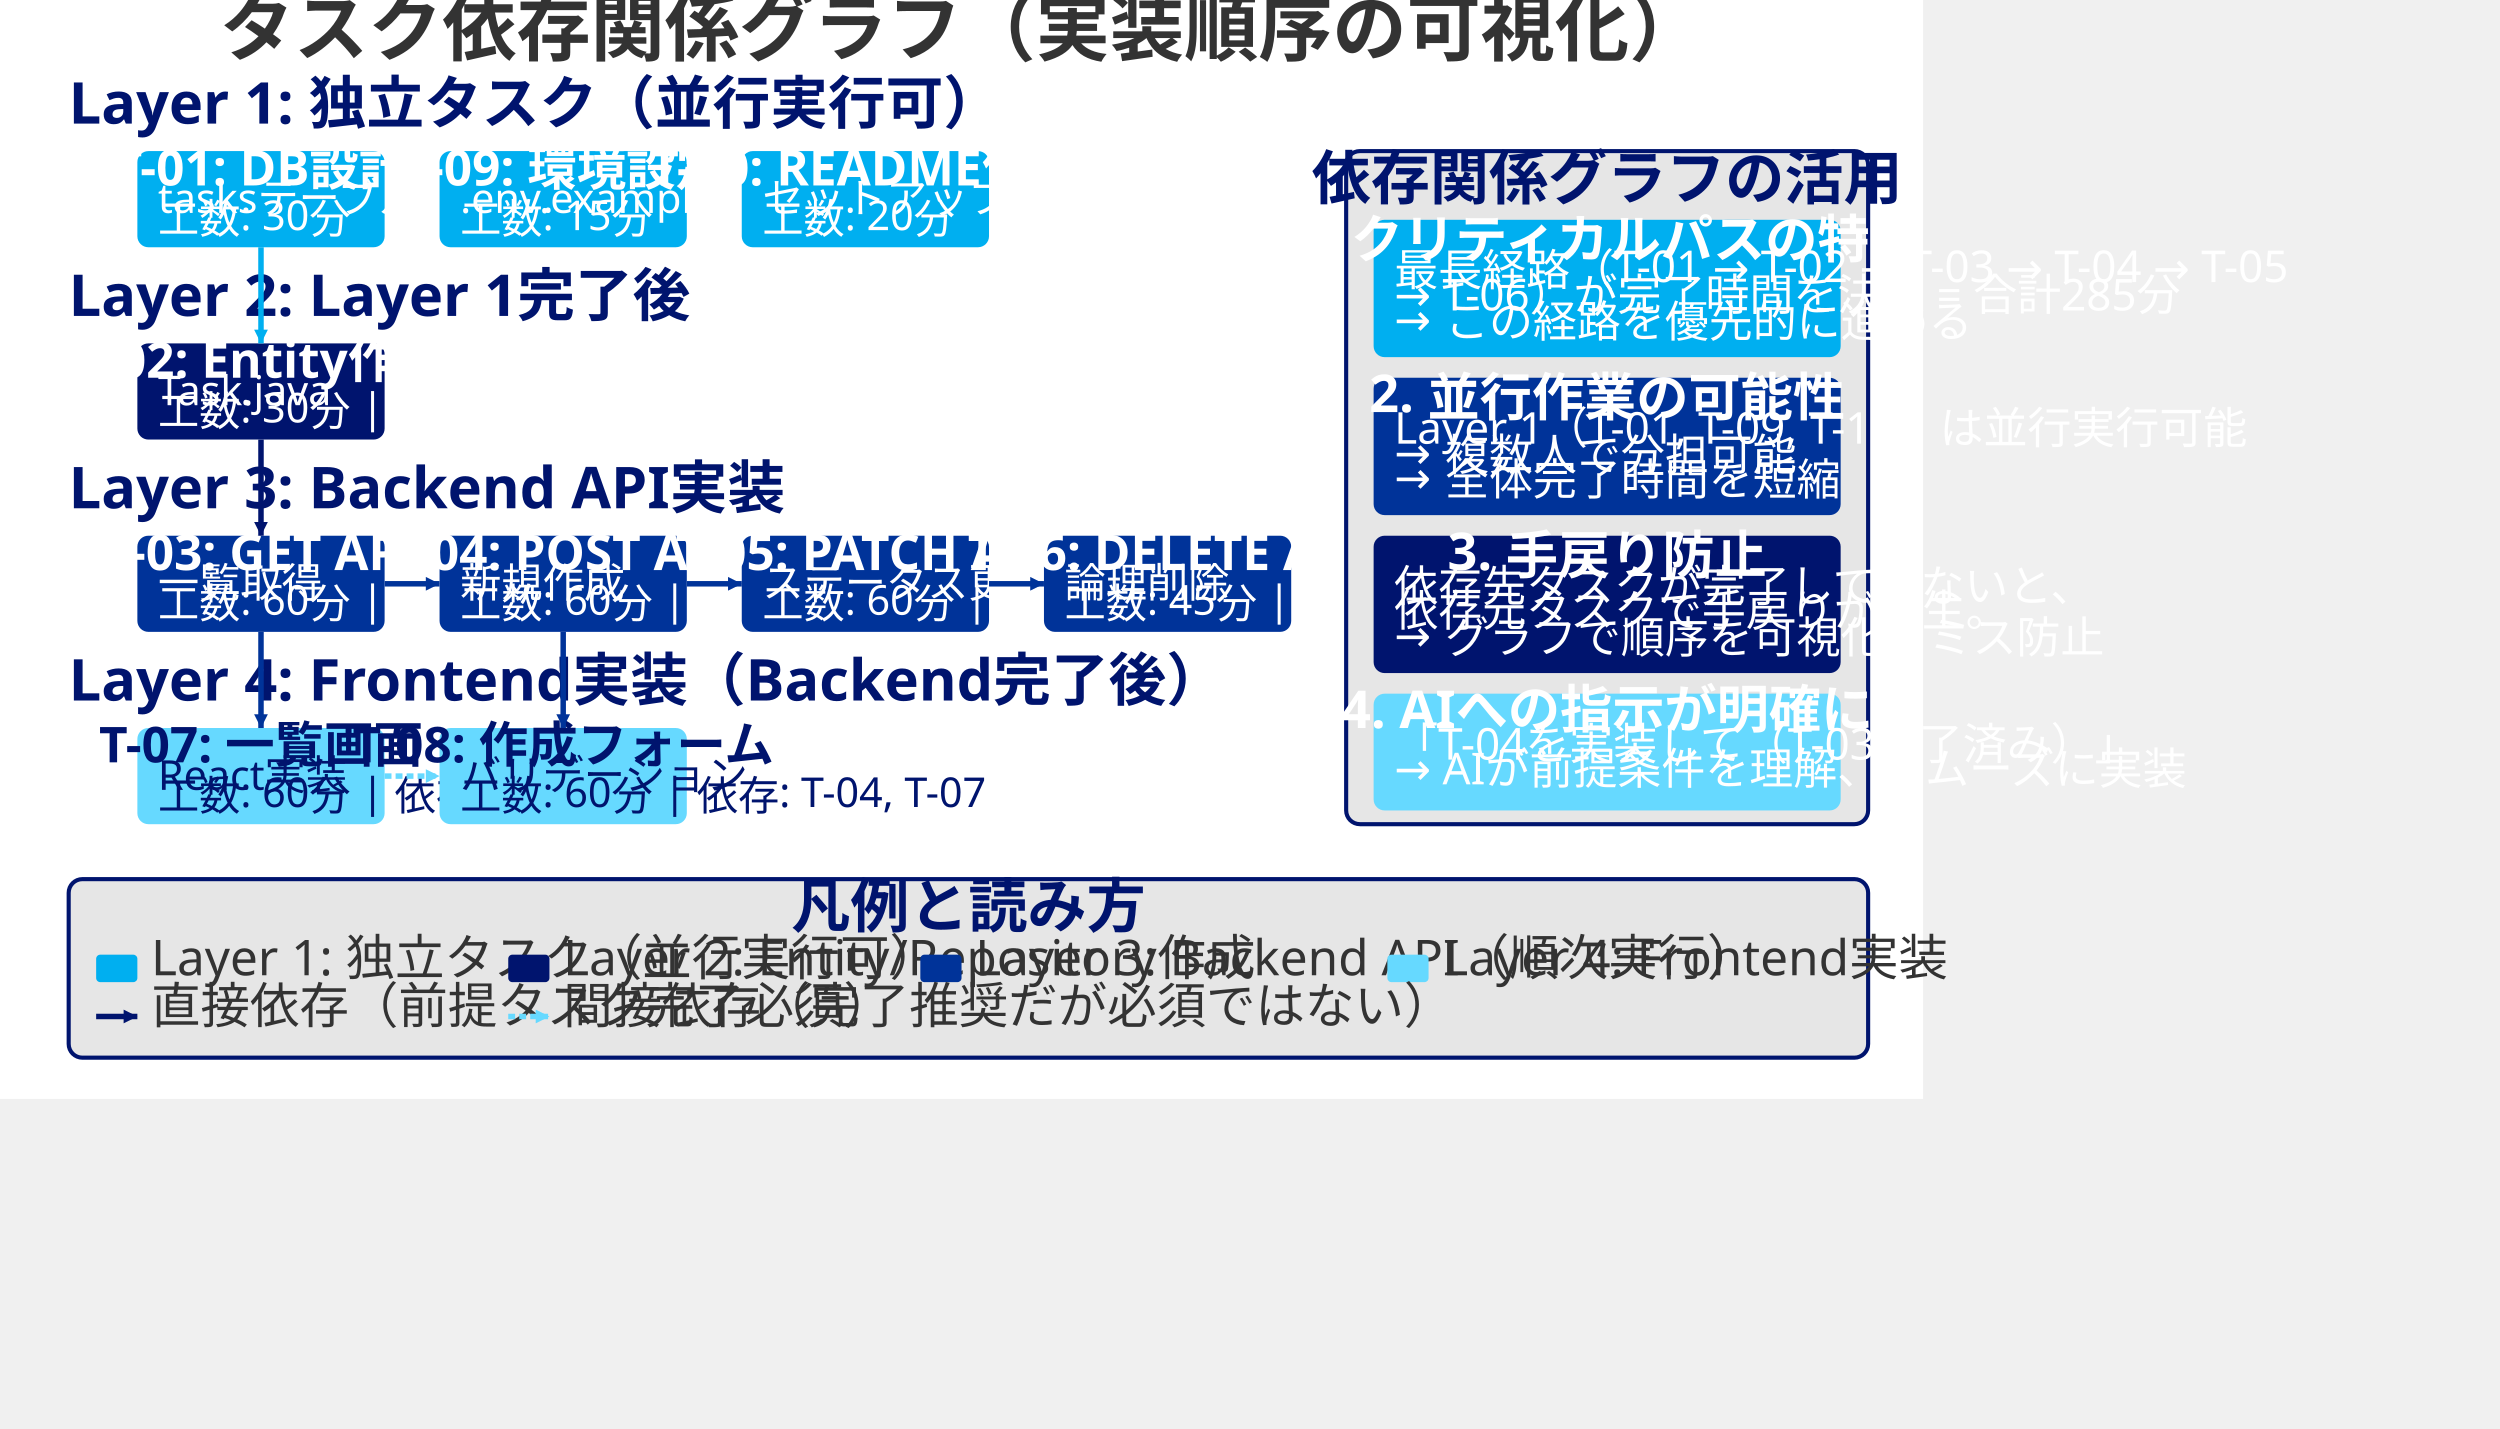
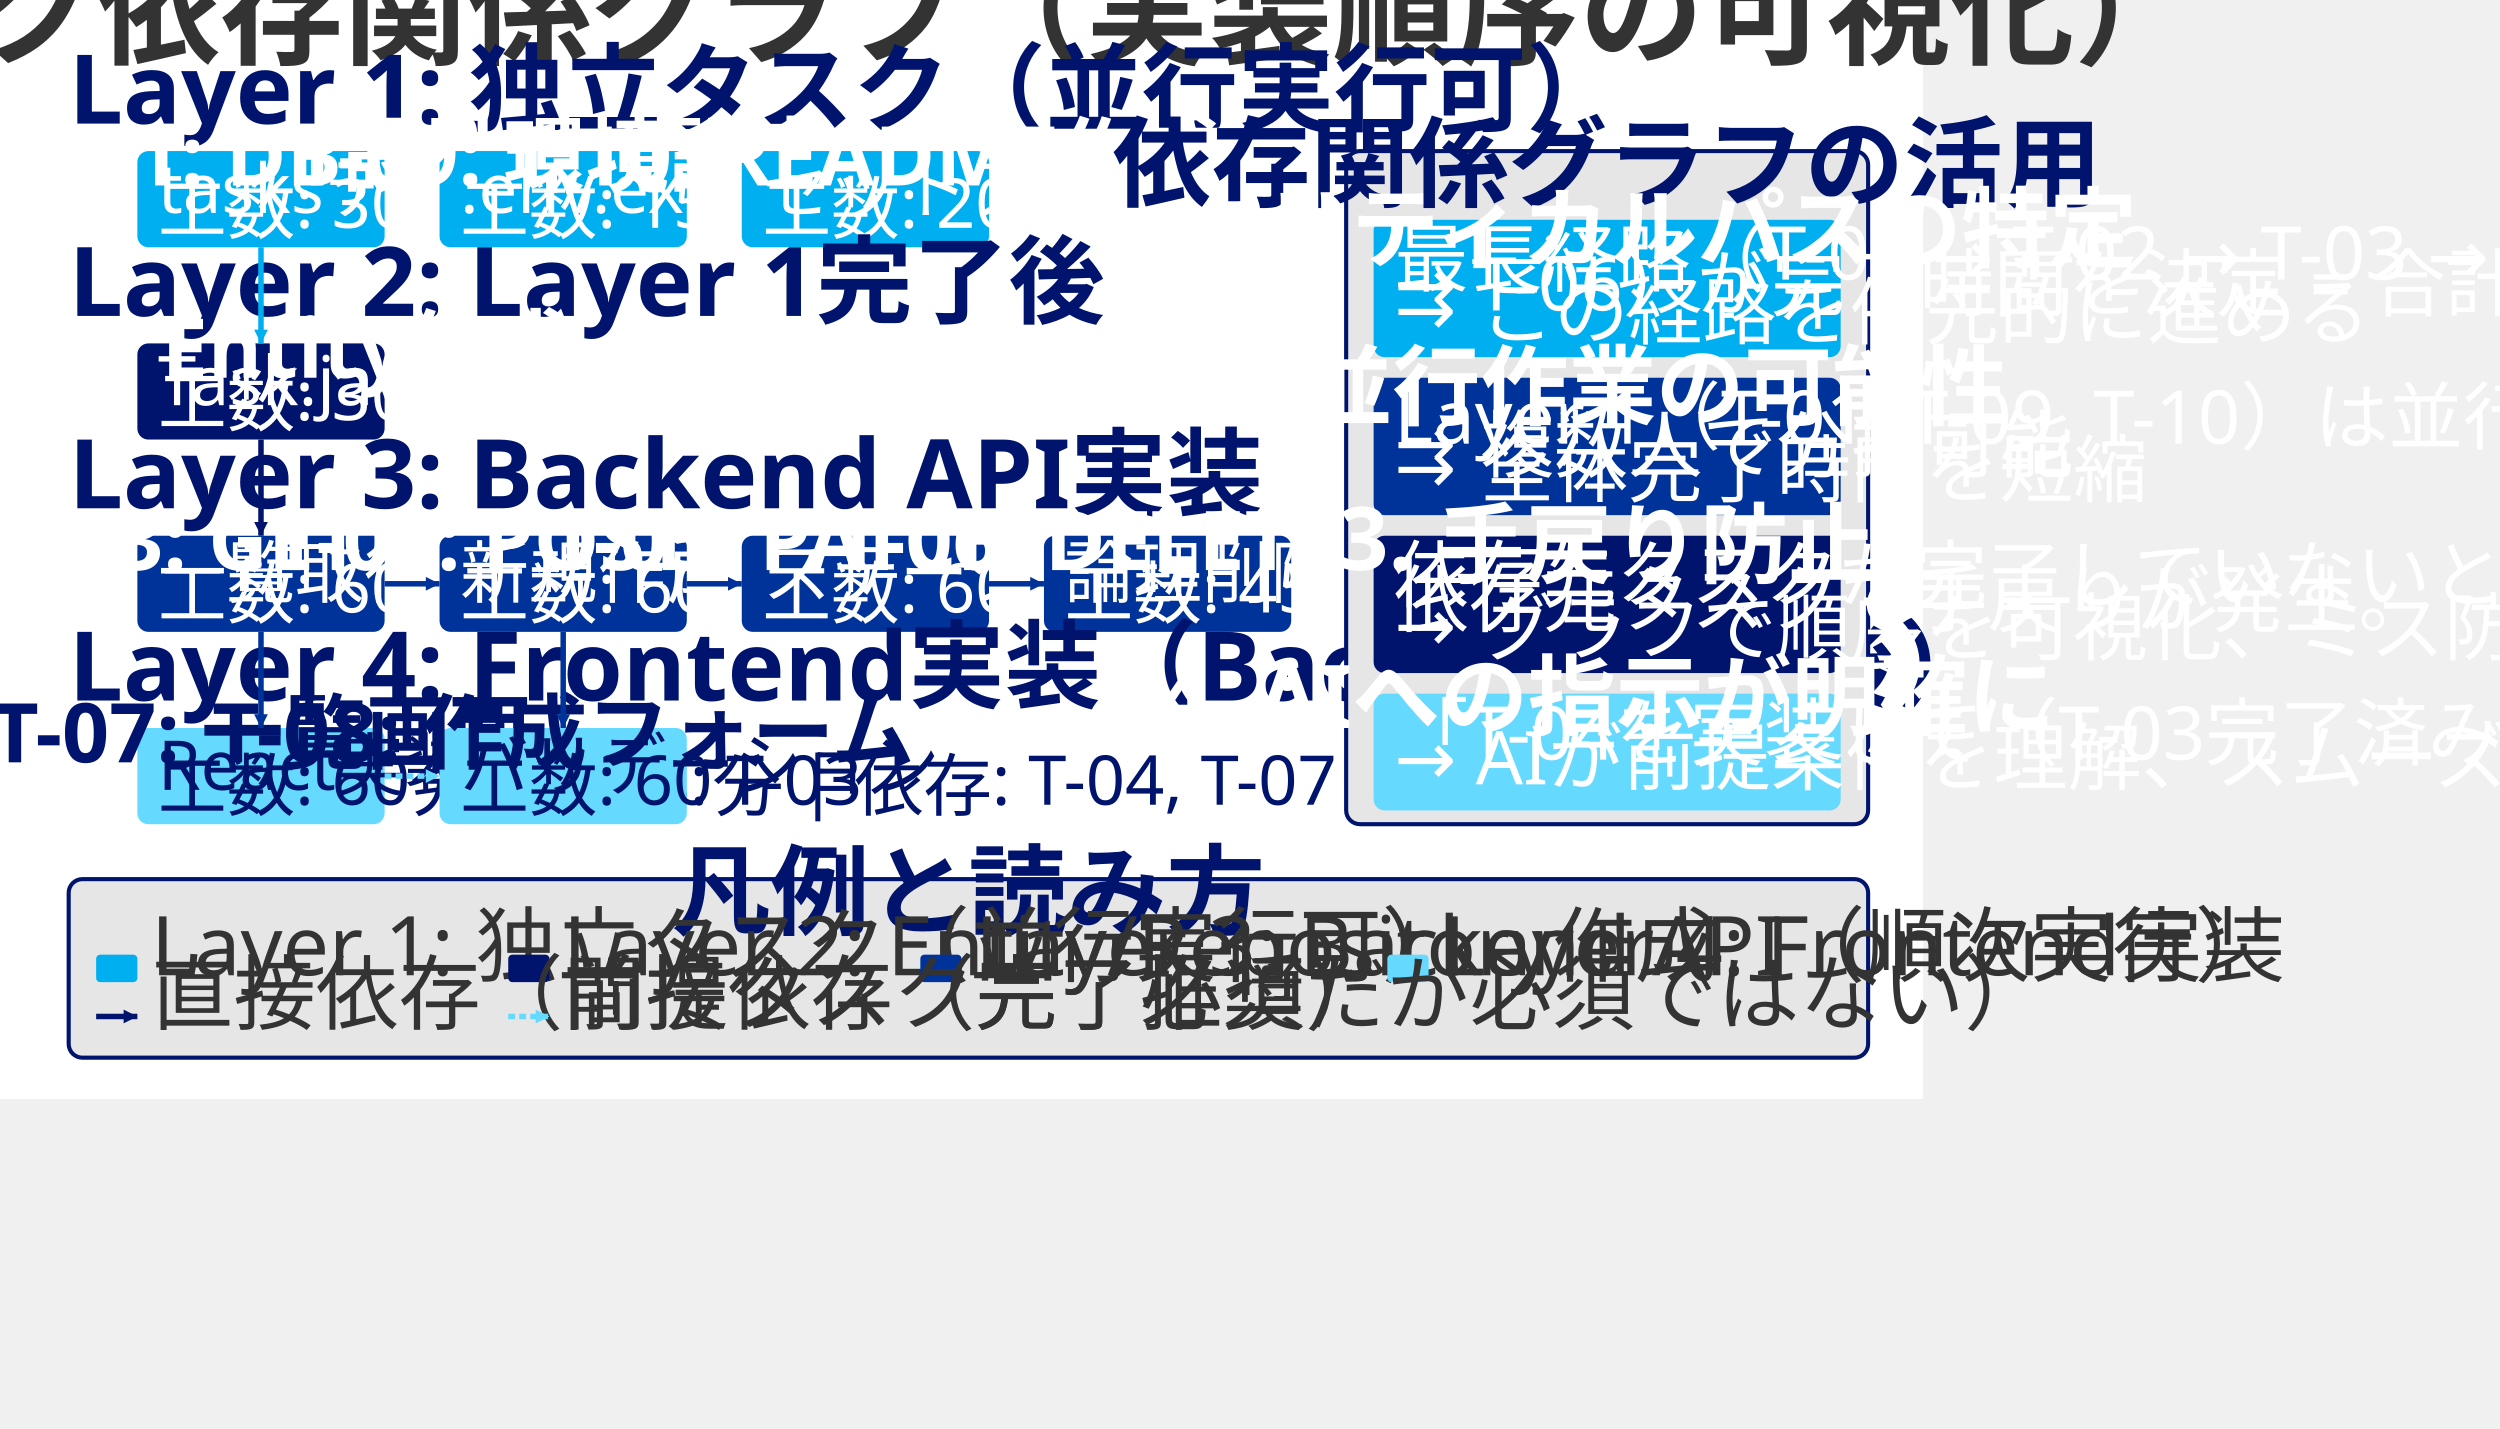
<svg xmlns="http://www.w3.org/2000/svg" viewBox="0 0 1820 1040">
  <defs>
    <style>
-       .title { font-family: 'Noto Sans JP', sans-serif; font-size: 54px; font-weight: bold; fill: #333333; }
-       .task-title { font-family: 'Noto Sans JP', sans-serif; font-size: 36px; font-weight: bold; fill: white; }
-       .task-text { font-family: 'Noto Sans JP', sans-serif; font-size: 30px; fill: white; }
+       .title { font-family: 'Noto Sans JP', sans-serif; font-size: 90px; font-weight: bold; fill: #333333; }
+       .task-title { font-family: 'Noto Sans JP', sans-serif; font-size: 60px; font-weight: bold; fill: white; }
+       .task-text { font-family: 'Noto Sans JP', sans-serif; font-size: 50px; fill: white; }
    </style>
  </defs>
  <rect width="1400" height="800" fill="#FFFFFF" />
  <text x="700" y="40" class="title" text-anchor="middle">タスク依存関係グラフ（実装順序の可視化）</text>
-   <text x="50" y="90" style="font-family: 'Noto Sans JP', sans-serif; font-size: 42px; fill: #00146E; font-weight: bold;">
+   <text x="50" y="90" style="font-family: 'Noto Sans JP', sans-serif; font-size: 70px; fill: #00146E; font-weight: bold;">
    Layer 1: 独立タスク（並行実行可）
  </text>
  <rect x="100" y="110" width="180" height="70" fill="#00AFF0" rx="8" />
  <text x="190" y="135" class="task-title" text-anchor="middle">T-01: DB設計</text>
  <text x="115" y="155" class="task-text">tasksテーブル作成</text>
  <text x="115" y="170" class="task-text">工数: 30分</text>
  <rect x="320" y="110" width="180" height="70" fill="#00AFF0" rx="8" />
  <text x="410" y="135" class="task-title" text-anchor="middle">T-09: 環境設定</text>
  <text x="335" y="155" class="task-text">.env.example作成</text>
  <text x="335" y="170" class="task-text">工数: 15分</text>
  <rect x="540" y="110" width="180" height="70" fill="#00AFF0" rx="8" />
  <text x="630" y="135" class="task-title" text-anchor="middle">T-10: README作成</text>
  <text x="555" y="155" class="task-text">セットアップ手順</text>
  <text x="555" y="170" class="task-text">工数: 20分</text>
-   <text x="50" y="230" style="font-family: 'Noto Sans JP', sans-serif; font-size: 42px; fill: #00146E; font-weight: bold;">
+   <text x="50" y="230" style="font-family: 'Noto Sans JP', sans-serif; font-size: 70px; fill: #00146E; font-weight: bold;">
    Layer 2: Layer 1完了後
  </text>
  <rect x="100" y="250" width="180" height="70" fill="#00146E" rx="8" />
  <text x="190" y="275" class="task-title" text-anchor="middle">T-02: Entity作成</text>
  <text x="115" y="295" class="task-text">Task.java</text>
  <text x="115" y="310" class="task-text">工数: 30分 | 依存: T-01</text>
  <line x1="190" y1="180" x2="190" y2="250" stroke="#00AFF0" stroke-width="4" />
  <polygon points="190,250 185,240 195,240" fill="#00AFF0" />
-   <text x="50" y="370" style="font-family: 'Noto Sans JP', sans-serif; font-size: 42px; fill: #00146E; font-weight: bold;">
+   <text x="50" y="370" style="font-family: 'Noto Sans JP', sans-serif; font-size: 70px; fill: #00146E; font-weight: bold;">
    Layer 3: Backend API実装
  </text>
  <rect x="100" y="390" width="180" height="70" fill="#003399" rx="8" />
  <text x="190" y="415" class="task-title" text-anchor="middle">T-03: GET API</text>
  <text x="115" y="435" class="task-text">一覧取得</text>
  <text x="115" y="450" class="task-text">工数: 60分 | 依存: T-02</text>
  <line x1="190" y1="320" x2="190" y2="390" stroke="#00146E" stroke-width="4" />
  <polygon points="190,390 185,380 195,380" fill="#00146E" />
  <rect x="320" y="390" width="180" height="70" fill="#003399" rx="8" />
  <text x="410" y="415" class="task-title" text-anchor="middle">T-04: POST API</text>
  <text x="335" y="435" class="task-text">新規作成</text>
  <text x="335" y="450" class="task-text">工数: 60分 | 依存: T-03</text>
  <line x1="280" y1="425" x2="320" y2="425" stroke="#003399" stroke-width="4" />
  <polygon points="320,425 310,420 310,430" fill="#003399" />
  <rect x="540" y="390" width="180" height="70" fill="#003399" rx="8" />
  <text x="630" y="415" class="task-title" text-anchor="middle">T-05: PATCH API</text>
  <text x="555" y="435" class="task-text">ステータス更新</text>
  <text x="555" y="450" class="task-text">工数: 60分 | 依存: T-04</text>
  <line x1="500" y1="425" x2="540" y2="425" stroke="#003399" stroke-width="4" />
  <polygon points="540,425 530,420 530,430" fill="#003399" />
  <rect x="760" y="390" width="180" height="70" fill="#003399" rx="8" />
  <text x="850" y="415" class="task-title" text-anchor="middle">T-06: DELETE API</text>
  <text x="775" y="435" class="task-text">論理削除</text>
  <text x="775" y="450" class="task-text">工数: 45分 | 依存: T-05</text>
  <line x1="720" y1="425" x2="760" y2="425" stroke="#003399" stroke-width="4" />
  <polygon points="760,425 750,420 750,430" fill="#003399" />
-   <text x="50" y="510" style="font-family: 'Noto Sans JP', sans-serif; font-size: 42px; fill: #00146E; font-weight: bold;">
+   <text x="50" y="510" style="font-family: 'Noto Sans JP', sans-serif; font-size: 70px; fill: #00146E; font-weight: bold;">
    Layer 4: Frontend実装（Backend完了後）
  </text>
  <rect x="100" y="530" width="180" height="70" fill="#66D9FF" rx="8" />
-   <text x="190" y="555" style="font-family: 'Noto Sans JP', sans-serif; font-size: 36px; font-weight: bold; fill: #00146E; text-anchor: middle;">
+   <text x="190" y="555" style="font-family: 'Noto Sans JP', sans-serif; font-size: 60px; font-weight: bold; fill: #00146E; text-anchor: middle;">
    T-07: 一覧画面
  </text>
-   <text x="115" y="575" style="font-family: 'Noto Sans JP', sans-serif; font-size: 30px; fill: #00146E;">
+   <text x="115" y="575" style="font-family: 'Noto Sans JP', sans-serif; font-size: 50px; fill: #00146E;">
    React実装
  </text>
-   <text x="115" y="590" style="font-family: 'Noto Sans JP', sans-serif; font-size: 30px; fill: #00146E;">
+   <text x="115" y="590" style="font-family: 'Noto Sans JP', sans-serif; font-size: 50px; fill: #00146E;">
    工数: 60分 | 依存: T-03
  </text>
  <line x1="190" y1="460" x2="190" y2="530" stroke="#003399" stroke-width="4" />
  <polygon points="190,530 185,520 195,520" fill="#003399" />
  <rect x="320" y="530" width="180" height="70" fill="#66D9FF" rx="8" />
-   <text x="410" y="555" style="font-family: 'Noto Sans JP', sans-serif; font-size: 36px; font-weight: bold; fill: #00146E; text-anchor: middle;">
+   <text x="410" y="555" style="font-family: 'Noto Sans JP', sans-serif; font-size: 60px; font-weight: bold; fill: #00146E; text-anchor: middle;">
    T-08: 作成フォーム
  </text>
-   <text x="335" y="575" style="font-family: 'Noto Sans JP', sans-serif; font-size: 30px; fill: #00146E;">
+   <text x="335" y="575" style="font-family: 'Noto Sans JP', sans-serif; font-size: 50px; fill: #00146E;">
    バリデーション
  </text>
-   <text x="335" y="590" style="font-family: 'Noto Sans JP', sans-serif; font-size: 30px; fill: #00146E;">
+   <text x="335" y="590" style="font-family: 'Noto Sans JP', sans-serif; font-size: 50px; fill: #00146E;">
    工数: 60分 | 依存: T-04, T-07
  </text>
  <line x1="410" y1="460" x2="410" y2="530" stroke="#003399" stroke-width="4" />
  <polygon points="410,530 405,520 415,520" fill="#003399" />
  <line x1="280" y1="565" x2="320" y2="565" stroke="#66D9FF" stroke-width="4" stroke-dasharray="5,3" />
  <polygon points="320,565 310,560 310,570" fill="#66D9FF" />
  <rect x="980" y="110" width="380" height="490" fill="#E6E6E6" stroke="#00146E" stroke-width="3" rx="10" />
-   <text x="1170" y="145" style="font-family: 'Noto Sans JP', sans-serif; font-size: 43px; fill: #00146E; text-anchor: middle; font-weight: bold;">
+   <text x="1170" y="145" style="font-family: 'Noto Sans JP', sans-serif; font-size: 72px; fill: #00146E; text-anchor: middle; font-weight: bold;">
    依存関係グラフの活用
  </text>
  <rect x="1000" y="160" width="340" height="100" fill="#00AFF0" rx="8" />
-   <text x="1170" y="185" style="font-family: 'Noto Sans JP', sans-serif; font-size: 38px; fill: white; text-anchor: middle; font-weight: bold;">
+   <text x="1170" y="185" style="font-family: 'Noto Sans JP', sans-serif; font-size: 64px; fill: white; text-anchor: middle; font-weight: bold;">
    1. クリティカルパスの特定
  </text>
-   <text x="1015" y="208" style="font-family: 'Noto Sans JP', sans-serif; font-size: 32px; fill: white;">
+   <text x="1015" y="208" style="font-family: 'Noto Sans JP', sans-serif; font-size: 54px; fill: white;">
    最長経路（T-01 → T-02 → T-03 → T-04 → T-05
  </text>
-   <text x="1015" y="226" style="font-family: 'Noto Sans JP', sans-serif; font-size: 32px; fill: white;">
+   <text x="1015" y="226" style="font-family: 'Noto Sans JP', sans-serif; font-size: 54px; fill: white;">
    → T-06）が完了時間を決定 = 合計285分
  </text>
-   <text x="1015" y="244" style="font-family: 'Noto Sans JP', sans-serif; font-size: 32px; fill: white;">
+   <text x="1015" y="244" style="font-family: 'Noto Sans JP', sans-serif; font-size: 54px; fill: white;">
    → この経路を優先的に進める
  </text>
  <rect x="1000" y="275" width="340" height="100" fill="#003399" rx="8" />
-   <text x="1170" y="300" style="font-family: 'Noto Sans JP', sans-serif; font-size: 38px; fill: white; text-anchor: middle; font-weight: bold;">
+   <text x="1170" y="300" style="font-family: 'Noto Sans JP', sans-serif; font-size: 64px; fill: white; text-anchor: middle; font-weight: bold;">
    2. 並行作業の可能性
  </text>
-   <text x="1015" y="323" style="font-family: 'Noto Sans JP', sans-serif; font-size: 32px; fill: white;">
+   <text x="1015" y="323" style="font-family: 'Noto Sans JP', sans-serif; font-size: 54px; fill: white;">
    Layer 1（T-01, T-09, T-10）は並行実行可能
  </text>
-   <text x="1015" y="341" style="font-family: 'Noto Sans JP', sans-serif; font-size: 32px; fill: white;">
+   <text x="1015" y="341" style="font-family: 'Noto Sans JP', sans-serif; font-size: 54px; fill: white;">
    → 複数人で分担可能
  </text>
-   <text x="1015" y="359" style="font-family: 'Noto Sans JP', sans-serif; font-size: 32px; fill: white;">
+   <text x="1015" y="359" style="font-family: 'Noto Sans JP', sans-serif; font-size: 54px; fill: white;">
    → 全体完了時間を短縮
  </text>
  <rect x="1000" y="390" width="340" height="100" fill="#00146E" rx="8" />
-   <text x="1170" y="415" style="font-family: 'Noto Sans JP', sans-serif; font-size: 38px; fill: white; text-anchor: middle; font-weight: bold;">
+   <text x="1170" y="415" style="font-family: 'Noto Sans JP', sans-serif; font-size: 64px; fill: white; text-anchor: middle; font-weight: bold;">
    3. 手戻り防止
  </text>
-   <text x="1015" y="438" style="font-family: 'Noto Sans JP', sans-serif; font-size: 32px; fill: white;">
+   <text x="1015" y="438" style="font-family: 'Noto Sans JP', sans-serif; font-size: 54px; fill: white;">
    依存先タスクが完了していないと、
  </text>
-   <text x="1015" y="456" style="font-family: 'Noto Sans JP', sans-serif; font-size: 32px; fill: white;">
+   <text x="1015" y="456" style="font-family: 'Noto Sans JP', sans-serif; font-size: 54px; fill: white;">
    依存元タスクで手戻りが発生。
  </text>
-   <text x="1015" y="474" style="font-family: 'Noto Sans JP', sans-serif; font-size: 32px; fill: white;">
+   <text x="1015" y="474" style="font-family: 'Noto Sans JP', sans-serif; font-size: 54px; fill: white;">
    → グラフで順序を可視化、ミス防止
  </text>
  <rect x="1000" y="505" width="340" height="85" fill="#66D9FF" rx="8" />
-   <text x="1170" y="530" style="font-family: 'Noto Sans JP', sans-serif; font-size: 38px; fill: white; text-anchor: middle; font-weight: bold;">
+   <text x="1170" y="530" style="font-family: 'Noto Sans JP', sans-serif; font-size: 64px; fill: white; text-anchor: middle; font-weight: bold;">
    4. AIへの指示が明確に
  </text>
-   <text x="1015" y="553" style="font-family: 'Noto Sans JP', sans-serif; font-size: 32px; fill: white;">
+   <text x="1015" y="553" style="font-family: 'Noto Sans JP', sans-serif; font-size: 54px; fill: white;">
    「T-04を実装して（T-03完了済み）」
  </text>
-   <text x="1015" y="571" style="font-family: 'Noto Sans JP', sans-serif; font-size: 32px; fill: white;">
+   <text x="1015" y="571" style="font-family: 'Noto Sans JP', sans-serif; font-size: 54px; fill: white;">
    → AIが前提条件を理解、スムーズに実装
  </text>
  <rect x="50" y="640" width="1310" height="130" fill="#E6E6E6" stroke="#00146E" stroke-width="3" rx="10" />
-   <text x="705" y="675" style="font-family: 'Noto Sans JP', sans-serif; font-size: 43px; fill: #00146E; text-anchor: middle; font-weight: bold;">
+   <text x="705" y="675" style="font-family: 'Noto Sans JP', sans-serif; font-size: 72px; fill: #00146E; text-anchor: middle; font-weight: bold;">
    凡例と読み方
  </text>
  <rect x="70" y="695" width="30" height="20" fill="#00AFF0" rx="3" />
-   <text x="110" y="710" style="font-family: 'Noto Sans JP', sans-serif; font-size: 36px; fill: #333333;">
+   <text x="110" y="710" style="font-family: 'Noto Sans JP', sans-serif; font-size: 60px; fill: #333333;">
    Layer 1: 独立タスク（並行実行可）
  </text>
  <rect x="370" y="695" width="30" height="20" fill="#00146E" rx="3" />
-   <text x="410" y="710" style="font-family: 'Noto Sans JP', sans-serif; font-size: 36px; fill: #333333;">
+   <text x="410" y="710" style="font-family: 'Noto Sans JP', sans-serif; font-size: 60px; fill: #333333;">
    Layer 2: Entity/Repository作成
  </text>
  <rect x="670" y="695" width="30" height="20" fill="#003399" rx="3" />
-   <text x="710" y="710" style="font-family: 'Noto Sans JP', sans-serif; font-size: 36px; fill: #333333;">
+   <text x="710" y="710" style="font-family: 'Noto Sans JP', sans-serif; font-size: 60px; fill: #333333;">
    Layer 3: Backend API（順次実行）
  </text>
  <rect x="1010" y="695" width="30" height="20" fill="#66D9FF" rx="3" />
-   <text x="1050" y="710" style="font-family: 'Noto Sans JP', sans-serif; font-size: 36px; fill: #333333;">
+   <text x="1050" y="710" style="font-family: 'Noto Sans JP', sans-serif; font-size: 60px; fill: #333333;">
    Layer 4: Frontend実装
  </text>
  <line x1="70" y1="740" x2="100" y2="740" stroke="#00146E" stroke-width="4" />
  <polygon points="100,740 90,735 90,745" fill="#00146E" />
-   <text x="110" y="745" style="font-family: 'Noto Sans JP', sans-serif; font-size: 36px; fill: #333333;">
+   <text x="110" y="745" style="font-family: 'Noto Sans JP', sans-serif; font-size: 60px; fill: #333333;">
    直接依存（前提タスク完了必須）
  </text>
  <line x1="370" y1="740" x2="400" y2="740" stroke="#66D9FF" stroke-width="4" stroke-dasharray="5,3" />
  <polygon points="400,740 390,735 390,745" fill="#66D9FF" />
-   <text x="410" y="745" style="font-family: 'Noto Sans JP', sans-serif; font-size: 36px; fill: #333333;">
+   <text x="410" y="745" style="font-family: 'Noto Sans JP', sans-serif; font-size: 60px; fill: #333333;">
    間接依存（完了推奨だが必須ではない）
  </text>
</svg>
